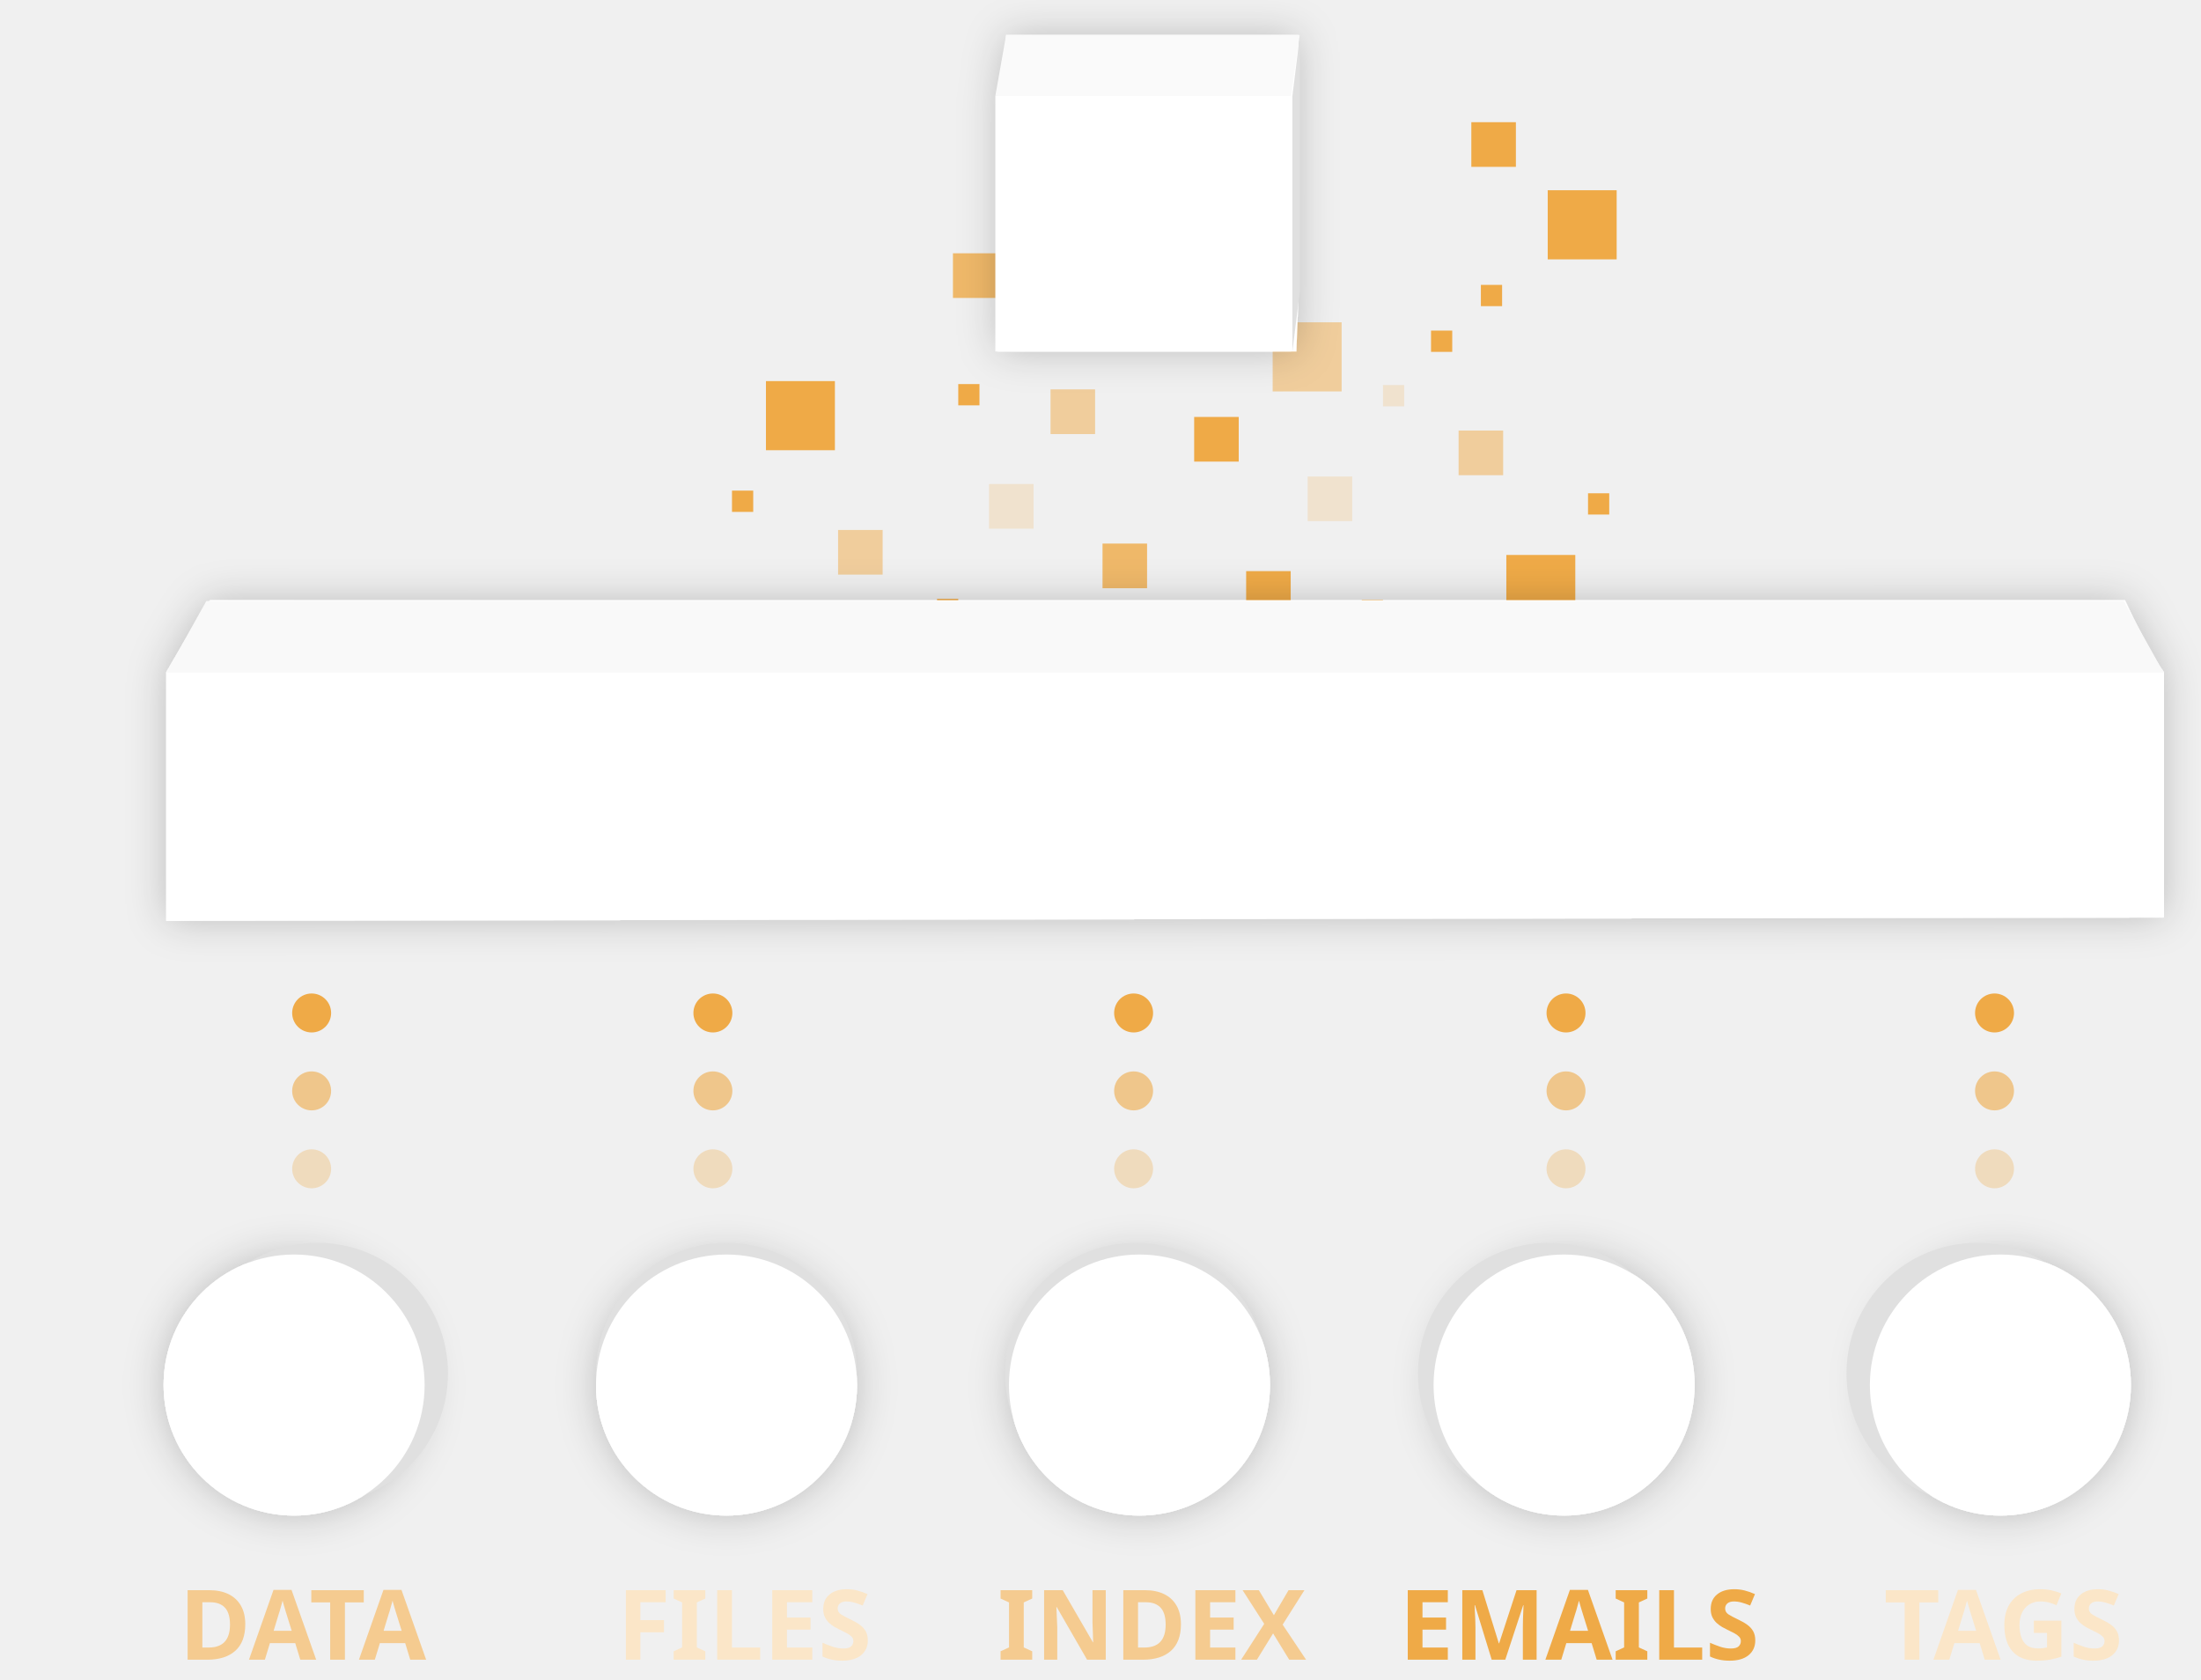
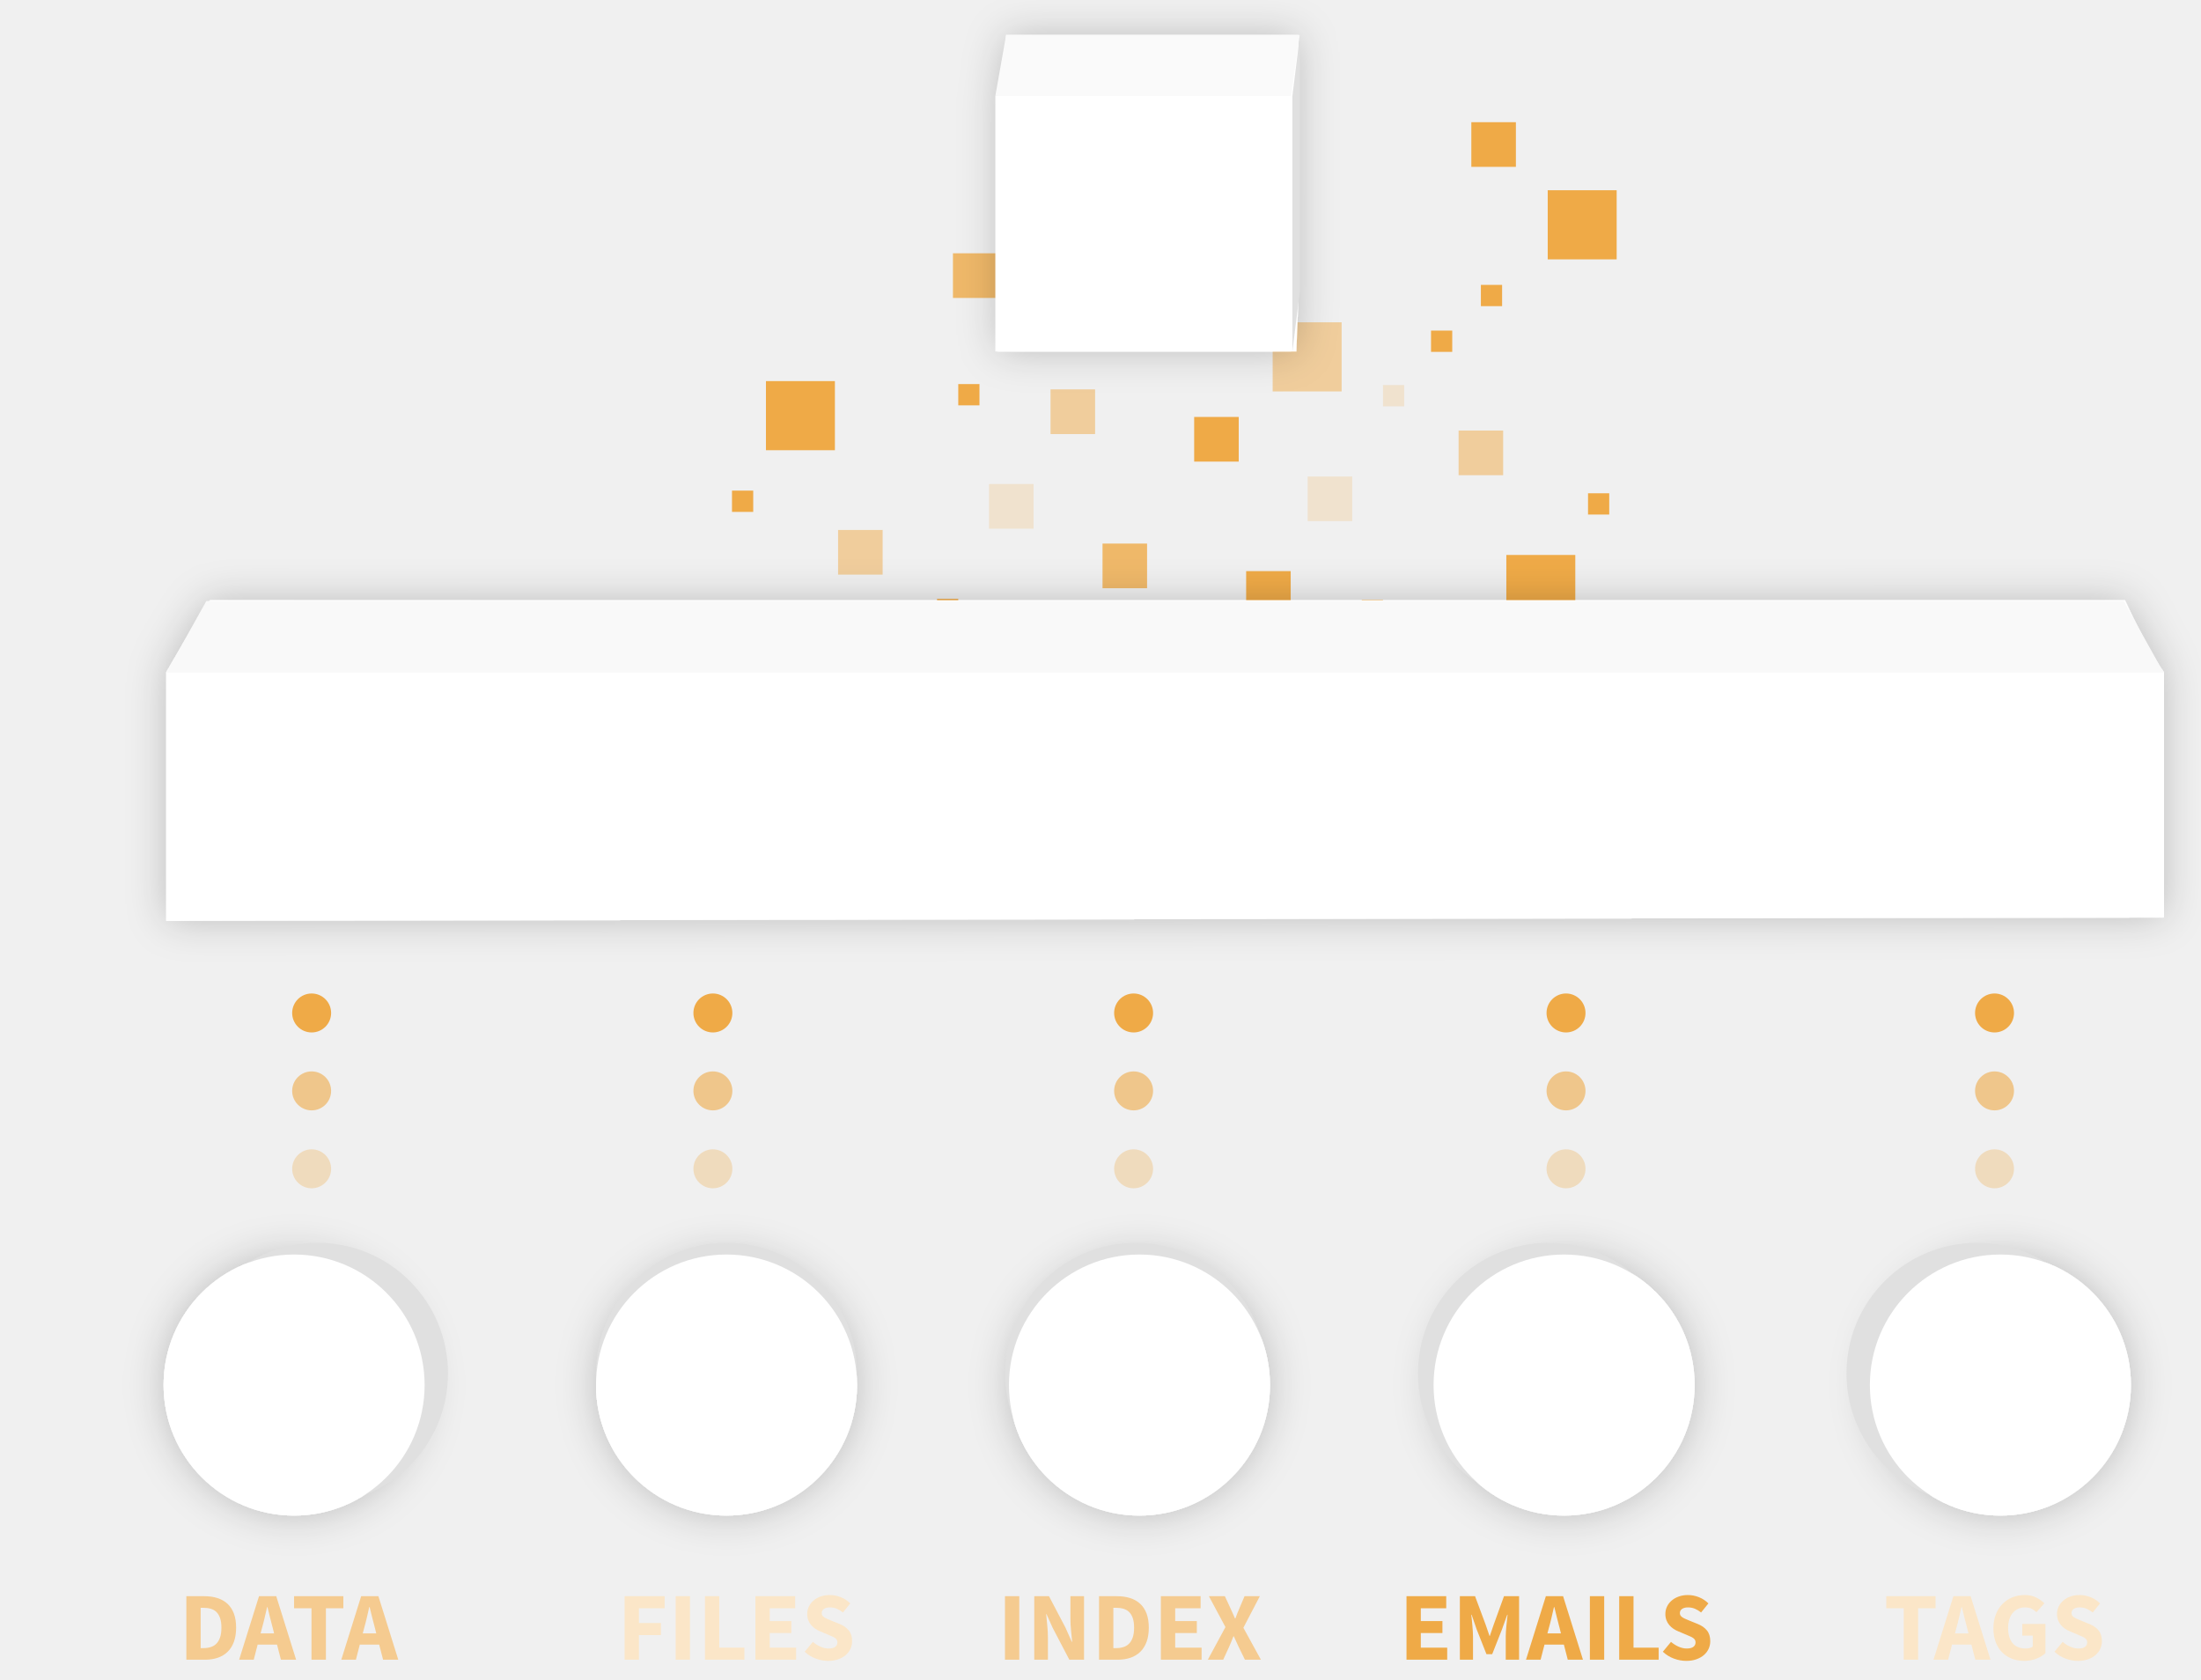
<svg xmlns="http://www.w3.org/2000/svg" width="565px" height="431px" viewBox="0 0 565 431" version="1.1">
  <defs>
    <filter x="-50%" y="-50%" width="200%" height="200%" filterUnits="objectBoundingBox" id="filter-1">
      <feOffset dx="0" dy="0" in="SourceAlpha" result="shadowOffsetOuter1" />
      <feGaussianBlur stdDeviation="5" in="shadowOffsetOuter1" result="shadowBlurOuter1" />
      <feColorMatrix values="0 0 0 0 0   0 0 0 0 0   0 0 0 0 0  0 0 0 0.21 0" in="shadowBlurOuter1" type="matrix" result="shadowMatrixOuter1" />
      <feMerge>
        <feMergeNode in="shadowMatrixOuter1" />
        <feMergeNode in="SourceGraphic" />
      </feMerge>
    </filter>
    <filter x="-50%" y="-50%" width="200%" height="200%" filterUnits="objectBoundingBox" id="filter-2">
      <feOffset dx="0" dy="0" in="SourceAlpha" result="shadowOffsetOuter1" />
      <feGaussianBlur stdDeviation="5" in="shadowOffsetOuter1" result="shadowBlurOuter1" />
      <feColorMatrix values="0 0 0 0 0   0 0 0 0 0   0 0 0 0 0  0 0 0 0.21 0" in="shadowBlurOuter1" type="matrix" result="shadowMatrixOuter1" />
      <feMerge>
        <feMergeNode in="shadowMatrixOuter1" />
        <feMergeNode in="SourceGraphic" />
      </feMerge>
    </filter>
    <filter x="-50%" y="-50%" width="200%" height="200%" filterUnits="objectBoundingBox" id="filter-3">
      <feOffset dx="0" dy="0" in="SourceAlpha" result="shadowOffsetOuter1" />
      <feGaussianBlur stdDeviation="5" in="shadowOffsetOuter1" result="shadowBlurOuter1" />
      <feColorMatrix values="0 0 0 0 0   0 0 0 0 0   0 0 0 0 0  0 0 0 0.21 0" in="shadowBlurOuter1" type="matrix" result="shadowMatrixOuter1" />
      <feMerge>
        <feMergeNode in="shadowMatrixOuter1" />
        <feMergeNode in="SourceGraphic" />
      </feMerge>
    </filter>
    <filter x="-50%" y="-50%" width="200%" height="200%" filterUnits="objectBoundingBox" id="filter-4">
      <feOffset dx="0" dy="0" in="SourceAlpha" result="shadowOffsetOuter1" />
      <feGaussianBlur stdDeviation="5" in="shadowOffsetOuter1" result="shadowBlurOuter1" />
      <feColorMatrix values="0 0 0 0 0   0 0 0 0 0   0 0 0 0 0  0 0 0 0.21 0" in="shadowBlurOuter1" type="matrix" result="shadowMatrixOuter1" />
      <feMerge>
        <feMergeNode in="shadowMatrixOuter1" />
        <feMergeNode in="SourceGraphic" />
      </feMerge>
    </filter>
    <filter x="-50%" y="-50%" width="200%" height="200%" filterUnits="objectBoundingBox" id="filter-5">
      <feOffset dx="0" dy="0" in="SourceAlpha" result="shadowOffsetOuter1" />
      <feGaussianBlur stdDeviation="5" in="shadowOffsetOuter1" result="shadowBlurOuter1" />
      <feColorMatrix values="0 0 0 0 0   0 0 0 0 0   0 0 0 0 0  0 0 0 0.21 0" in="shadowBlurOuter1" type="matrix" result="shadowMatrixOuter1" />
      <feMerge>
        <feMergeNode in="shadowMatrixOuter1" />
        <feMergeNode in="SourceGraphic" />
      </feMerge>
    </filter>
    <filter x="-50%" y="-50%" width="200%" height="200%" filterUnits="objectBoundingBox" id="filter-6">
      <feOffset dx="0" dy="0" in="SourceAlpha" result="shadowOffsetOuter1" />
      <feGaussianBlur stdDeviation="5" in="shadowOffsetOuter1" result="shadowBlurOuter1" />
      <feColorMatrix values="0 0 0 0 0   0 0 0 0 0   0 0 0 0 0  0 0 0 0.21 0" in="shadowBlurOuter1" type="matrix" result="shadowMatrixOuter1" />
      <feMerge>
        <feMergeNode in="shadowMatrixOuter1" />
        <feMergeNode in="SourceGraphic" />
      </feMerge>
    </filter>
    <filter x="-50%" y="-50%" width="200%" height="200%" filterUnits="objectBoundingBox" id="filter-7">
      <feOffset dx="0" dy="0" in="SourceAlpha" result="shadowOffsetOuter1" />
      <feGaussianBlur stdDeviation="5" in="shadowOffsetOuter1" result="shadowBlurOuter1" />
      <feColorMatrix values="0 0 0 0 0   0 0 0 0 0   0 0 0 0 0  0 0 0 0.21 0" in="shadowBlurOuter1" type="matrix" result="shadowMatrixOuter1" />
      <feMerge>
        <feMergeNode in="shadowMatrixOuter1" />
        <feMergeNode in="SourceGraphic" />
      </feMerge>
    </filter>
  </defs>
  <g id="Design" stroke="none" stroke-width="1" fill="none" fill-rule="evenodd">
    <g id="5a-architecture" transform="translate(-414, -3045)">
      <g id="4" transform="translate(386, 2803)">
-         <g id="ILLU" transform="translate(70, 251)">
+         <g id="Group" transform="translate(70, 251)">
          <g id="Appro-App" transform="translate(144, 22)" fill="#EFAA47">
            <g id="Page-1-+-Page-1-Copy">
              <g id="Page-1" transform="translate(0, 20)">
                <path d="M10.62,46.819 L28.32,46.819 L28.32,64.558 L10.62,64.558 L10.62,46.819 Z" id="Fill-11" />
                <path d="M0,158.169 L17.7,158.169 L17.7,140.429 L0,140.429 L0,158.169 Z" id="Fill-12" opacity="0.2" />
                <path d="M42.208,116.685 L47.654,116.685 L47.654,122.144 L42.208,122.144 L42.208,116.685 Z" id="Fill-15" />
                <path d="M29.409,128.421 L34.855,128.421 L34.855,133.879 L29.409,133.879 L29.409,128.421 Z" id="Fill-16" />
                <path d="M1.906,80.388 L7.352,80.388 L7.352,74.929 L1.906,74.929 L1.906,80.388 Z" id="Fill-17" />
                <path d="M29.137,85.027 L40.574,85.027 L40.574,96.49 L29.137,96.49 L29.137,85.027 Z" id="Fill-21" opacity="0.5" />
                <path d="M25.869,164.173 L37.306,164.173 L37.306,175.635 L25.869,175.635 L25.869,164.173 Z" id="Fill-22" />
                <g id="Group" transform="translate(54, 0)">
                  <path d="M25.863,0.64 L43.563,0.64 L43.563,18.379 L25.863,18.379 L25.863,0.64 Z" id="Fill-13" />
                  <path d="M16.605,106.531 L34.305,106.531 L34.305,124.271 L16.605,124.271 L16.605,106.531 Z" id="Fill-14" />
                  <path d="M5.985,47.581 L11.431,47.581 L11.431,53.04 L5.985,53.04 L5.985,47.581 Z" id="Fill-18" />
                  <path d="M42.202,27.113 L47.648,27.113 L47.648,32.571 L42.202,32.571 L42.202,27.113 Z" id="Fill-19" />
                  <path d="M0.538,102.71 L5.985,102.71 L5.985,108.169 L0.538,108.169 L0.538,102.71 Z" id="Fill-20" />
                  <path d="M4.623,14.012 L16.06,14.012 L16.06,25.475 L4.623,25.475 L4.623,14.012 Z" id="Fill-23" opacity="0.8" />
                  <path d="M29.675,48.946 L41.112,48.946 L41.112,60.408 L29.675,60.408 L29.675,48.946 Z" id="Fill-24" opacity="0.5" />
                  <path d="M13.882,73.235 L25.318,73.235 L25.318,84.698 L13.882,84.698 L13.882,73.235 Z" id="Fill-25" opacity="0.2" />
                  <path d="M43.018,99.981 L54.455,99.981 L54.455,88.519 L43.018,88.519 L43.018,99.981 Z" id="Fill-26" opacity="0.8" />
                </g>
                <path d="M9.803,109.044 L21.24,109.044 L21.24,120.506 L9.803,120.506 L9.803,109.044 Z" id="Fill-27" />
                <path d="M42.208,133.606 L53.645,133.606 L53.645,145.069 L42.208,145.069 L42.208,133.606 Z" id="Fill-28" opacity="0.5" />
              </g>
              <g id="Page-1-Copy" transform="translate(157, 98.5) rotate(-180) translate(-157, -98.5) translate(85, 0)">
                <path d="M10.62,67.819 L28.32,67.819 L28.32,85.558 L10.62,85.558 L10.62,67.819 Z" id="Fill-11" />
                <path d="M2.84217094e-14,179.169 L17.7,179.169 L17.7,161.429 L2.84217094e-14,161.429 L2.84217094e-14,179.169 Z" id="Fill-12" />
                <path d="M42.208,137.685 L47.654,137.685 L47.654,143.144 L42.208,143.144 L42.208,137.685 Z" id="Fill-15" />
                <path d="M29.409,149.421 L34.855,149.421 L34.855,154.879 L29.409,154.879 L29.409,149.421 Z" id="Fill-16" />
                <path d="M1.906,101.388 L7.352,101.388 L7.352,95.929 L1.906,95.929 L1.906,101.388 Z" id="Fill-17" />
                <path d="M29.137,106.027 L40.574,106.027 L40.574,117.49 L29.137,117.49 L29.137,106.027 Z" id="Fill-21" opacity="0.5" />
                <path d="M25.869,185.173 L37.306,185.173 L37.306,196.635 L25.869,196.635 L25.869,185.173 Z" id="Fill-22" />
                <g id="Group" transform="translate(54, 21)">
                  <path d="M25.863,0.64 L43.563,0.64 L43.563,18.379 L25.863,18.379 L25.863,0.64 Z" id="Fill-13" opacity="0.8" />
                  <path d="M16.605,106.531 L34.305,106.531 L34.305,124.271 L16.605,124.271 L16.605,106.531 Z" id="Fill-14" opacity="0.5" />
                  <path d="M5.985,47.581 L11.431,47.581 L11.431,53.04 L5.985,53.04 L5.985,47.581 Z" id="Fill-18" />
                  <path d="M42.202,27.113 L47.648,27.113 L47.648,32.571 L42.202,32.571 L42.202,27.113 Z" id="Fill-19" />
                  <path d="M0.538,102.71 L5.985,102.71 L5.985,108.169 L0.538,108.169 L0.538,102.71 Z" id="Fill-20" opacity="0.2" />
                  <path d="M4.623,14.012 L16.06,14.012 L16.06,25.475 L4.623,25.475 L4.623,14.012 Z" id="Fill-23" />
                  <path d="M29.675,48.946 L41.112,48.946 L41.112,60.408 L29.675,60.408 L29.675,48.946 Z" id="Fill-24" />
                  <path d="M13.882,73.235 L25.318,73.235 L25.318,84.698 L13.882,84.698 L13.882,73.235 Z" id="Fill-25" opacity="0.2" />
                  <path d="M43.018,99.981 L54.455,99.981 L54.455,88.519 L43.018,88.519 L43.018,99.981 Z" id="Fill-26" />
                </g>
                <path d="M99.803,0.044 L111.24,0.044 L111.24,11.506 L99.803,11.506 L99.803,0.044 Z" id="Fill-27" />
                <path d="M132.208,24.606 L143.645,24.606 L143.645,36.069 L132.208,36.069 L132.208,24.606 Z" id="Fill-28" opacity="0.8" />
              </g>
            </g>
          </g>
          <g id="Cube-Copy">
            <path d="M214.097,67.619 C214.132,53.794 214.097,0 214.097,0 L289.091,0 C289.091,0 290.144,10.614 291.309,15.537 L291.309,81.216 L214.603,81.216 C214.603,81.216 214.603,79.91 214.097,67.619 Z" id="Rectangle-64-Copy-3" fill="#FFFFFF" filter="url(#filter-1)" transform="translate(252.7028, 40.60796) scale(-1, 1) translate(-252.7028, -40.60796) " />
            <g id="Illu" transform="translate(213, 0)">
              <path d="M0.504,15.618 L76.395,15.618 L76.395,81.216 L0.504,81.216 L0.504,15.618 Z" id="Rectangle-64" fill="#FFFFFF" />
              <path d="M76.764,15.618 L78.699,0 L78.699,65.597 L76.764,81.216 L76.764,15.618 Z" id="Rectangle-64-Copy-2" fill="#E0E0E0" />
              <path d="M0.504,15.618 L76.395,15.618 L78.637,0 L3.267,0 L0.504,15.618 Z" id="Rectangle-64-Copy" fill="#FAFAFA" />
            </g>
            <g id="Bar" transform="translate(0, 145)">
              <path d="M0.667,18.536 C0.667,18.536 9.12,3.913 11.921,0.042 C18.886,0.107 503.492,0.042 503.492,0.042 C503.492,0.042 509.74,13.751 513.508,18.536 L513.508,81.476 L0.667,82.384 L0.667,18.536 Z" id="Rectangle-64-Copy-3" fill="#FFFFFF" filter="url(#filter-2)" />
              <g id="Illu" transform="translate(0.702567, 0)">
                <rect id="Rectangle-64" fill="#FFFFFF" x="0.011" y="18.616" width="512.679" height="62.932" />
                <path d="M0.011,0.264 L512.69,0.264 L502.436,18.616 L10.265,18.616 L0.011,0.264 Z" id="Rectangle-64-Copy-8" fill="#F9F9F9" transform="translate(256.3506, 9.439831) scale(1, -1) translate(-256.3506, -9.439831) " />
              </g>
            </g>
          </g>
          <g id="Cercle-1" transform="translate(0, 310)">
            <circle id="Oval-213-Copy" fill="#FFFFFF" filter="url(#filter-3)" cx="33.5" cy="36.5" r="33.5" />
            <g id="Illu">
              <circle id="Oval-213" fill="#E0E0E0" cx="39.5" cy="33.5" r="33.5" />
              <circle id="Oval-213-Copy-2" fill="#FFFFFF" cx="33.5" cy="36.5" r="33.5" />
            </g>
          </g>
          <g id="Cercle-1-Copy" transform="translate(111, 310)">
            <circle id="Oval-213-Copy" fill="#FFFFFF" filter="url(#filter-4)" cx="33.5" cy="36.5" r="33.5" />
            <g id="Illu">
              <circle id="Oval-213" fill="#E0E0E0" cx="33.5" cy="33.5" r="33.5" />
              <circle id="Oval-213-Copy-2" fill="#FFFFFF" cx="33.5" cy="36.5" r="33.5" />
            </g>
          </g>
          <g id="Cercle-1-Copy-2" transform="translate(216, 310)">
            <circle id="Oval-213-Copy" fill="#FFFFFF" filter="url(#filter-5)" cx="34.5" cy="36.5" r="33.5" />
            <g id="Illu">
              <circle id="Oval-213" fill="#E0E0E0" cx="33.5" cy="33.5" r="33.5" />
              <circle id="Oval-213-Copy-2" fill="#FFFFFF" cx="34.5" cy="36.5" r="33.5" />
            </g>
          </g>
          <g id="Cercle-1-Copy-3" transform="translate(322, 310)">
            <circle id="Oval-213-Copy" fill="#FFFFFF" filter="url(#filter-6)" cx="37.5" cy="36.5" r="33.5" />
            <g id="Illu">
              <circle id="Oval-213" fill="#E0E0E0" cx="33.5" cy="33.5" r="33.5" />
              <circle id="Oval-213-Copy-2" fill="#FFFFFF" cx="37.5" cy="36.5" r="33.5" />
            </g>
          </g>
          <g id="Cercle-1-Copy-4" transform="translate(432, 310)">
            <circle id="Oval-213-Copy" fill="#FFFFFF" filter="url(#filter-7)" cx="39.5" cy="36.5" r="33.5" />
            <g id="Illu">
              <circle id="Oval-213" fill="#E0E0E0" cx="33.5" cy="33.5" r="33.5" />
              <circle id="Oval-213-Copy-2" fill="#FFFFFF" cx="39.5" cy="36.5" r="33.5" />
            </g>
          </g>
          <g id="Dot" transform="translate(254, 271) rotate(-90) translate(-254, -271) translate(229, 50)" fill="#EFAA47">
            <circle id="Oval-56-Copy-8" opacity="0.3" cx="5" cy="5" r="5" />
            <circle id="Oval-56-Copy-9" opacity="0.6" cx="25" cy="5" r="5" />
            <circle id="Oval-56-Copy-10" cx="45" cy="5" r="5" />
            <circle id="Oval-56-Copy-84" opacity="0.3" cx="5" cy="108" r="5" />
            <circle id="Oval-56-Copy-83" opacity="0.6" cx="25" cy="108" r="5" />
            <circle id="Oval-56-Copy-82" cx="45" cy="108" r="5" />
            <circle id="Oval-56-Copy-87" opacity="0.3" cx="5" cy="216" r="5" />
            <circle id="Oval-56-Copy-86" opacity="0.6" cx="25" cy="216" r="5" />
            <circle id="Oval-56-Copy-85" cx="45" cy="216" r="5" />
            <circle id="Oval-56-Copy-90" opacity="0.3" cx="5" cy="327" r="5" />
            <circle id="Oval-56-Copy-89" opacity="0.6" cx="25" cy="327" r="5" />
            <circle id="Oval-56-Copy-88" cx="45" cy="327" r="5" />
            <circle id="Oval-56-Copy-93" opacity="0.3" cx="5" cy="437" r="5" />
            <circle id="Oval-56-Copy-92" opacity="0.6" cx="25" cy="437" r="5" />
            <circle id="Oval-56-Copy-91" cx="45" cy="437" r="5" />
          </g>
-           <text id="DATA" font-family="Source Sans Pro" font-size="25" font-weight="bold" fill="#F5CB90">
-             <tspan x="3.913" y="417">DATA</tspan>
-           </text>
-           <text id="FILES" font-family="Source Sans Pro" font-size="25" font-weight="bold" fill="#FBE6C8">
-             <tspan x="116.412" y="417">FILES</tspan>
-           </text>
-           <text id="INDEX" font-family="Source Sans Pro" font-size="25" font-weight="bold" fill="#F5CB90">
-             <tspan x="214.05" y="417">INDEX</tspan>
-           </text>
-           <text id="EMAILS" font-family="Source Sans Pro" font-size="25" font-weight="bold" fill="#EFAA47">
-             <tspan x="317.125" y="417">EMAILS</tspan>
-           </text>
-           <text id="TAGS" font-family="Source Sans Pro" font-size="25" font-weight="bold" fill="#FBE6C8">
-             <tspan x="441.587" y="417">TAGS</tspan>
-           </text>
+           <path d="M5.838,400.7 L10.438,400.7 C11.688,400.7 12.812,400.858 13.812,401.175 C14.813,401.492 15.671,401.979 16.387,402.637 C17.104,403.296 17.654,404.133 18.038,405.15 C18.421,406.167 18.613,407.375 18.613,408.775 C18.613,410.175 18.421,411.392 18.038,412.425 C17.654,413.458 17.113,414.312 16.413,414.988 C15.712,415.663 14.875,416.167 13.9,416.5 C12.925,416.833 11.838,417 10.637,417 L5.838,417 L5.838,400.7 Z M10.213,414.025 C10.913,414.025 11.546,413.933 12.113,413.75 C12.679,413.567 13.162,413.271 13.562,412.863 C13.963,412.454 14.275,411.917 14.5,411.25 C14.725,410.583 14.838,409.758 14.838,408.775 C14.838,407.808 14.725,406.996 14.5,406.337 C14.275,405.679 13.963,405.154 13.562,404.762 C13.162,404.371 12.679,404.092 12.113,403.925 C11.546,403.758 10.913,403.675 10.213,403.675 L9.512,403.675 L9.512,414.025 L10.213,414.025 Z M28.363,410.25 L27.988,408.75 C27.754,407.933 27.529,407.067 27.312,406.15 C27.096,405.233 26.879,404.35 26.663,403.5 L26.562,403.5 C26.362,404.367 26.158,405.254 25.95,406.163 C25.742,407.071 25.521,407.933 25.288,408.75 L24.887,410.25 L28.363,410.25 Z M29.113,413.125 L24.137,413.125 L23.137,417 L19.387,417 L24.488,400.7 L28.913,400.7 L34.013,417 L30.113,417 L29.113,413.125 Z M37.962,403.8 L33.487,403.8 L33.487,400.7 L46.138,400.7 L46.138,403.8 L41.663,403.8 L41.663,417 L37.962,417 L37.962,403.8 Z M54.587,410.25 L54.212,408.75 C53.979,407.933 53.754,407.067 53.538,406.15 C53.321,405.233 53.104,404.35 52.888,403.5 L52.788,403.5 C52.587,404.367 52.383,405.254 52.175,406.163 C51.967,407.071 51.746,407.933 51.513,408.75 L51.112,410.25 L54.587,410.25 Z M55.337,413.125 L50.362,413.125 L49.362,417 L45.612,417 L50.712,400.7 L55.138,400.7 L60.237,417 L56.337,417 L55.337,413.125 Z" id="DATA" fill="#F5CB90" />
+           <path d="M118.338,400.7 L128.613,400.7 L128.613,403.8 L122.013,403.8 L122.013,407.575 L127.662,407.575 L127.662,410.675 L122.013,410.675 L122.013,417 L118.338,417 L118.338,400.7 Z M131.438,400.7 L135.113,400.7 L135.113,417 L131.438,417 L131.438,400.7 Z M138.963,400.7 L142.637,400.7 L142.637,413.9 L149.088,413.9 L149.088,417 L138.963,417 L138.963,400.7 Z M151.912,400.7 L162.113,400.7 L162.113,403.8 L155.588,403.8 L155.588,407.075 L161.137,407.075 L161.137,410.15 L155.588,410.15 L155.588,413.9 L162.363,413.9 L162.363,417 L151.912,417 L151.912,400.7 Z M166.662,412.425 C167.246,412.925 167.892,413.333 168.6,413.65 C169.308,413.967 170.004,414.125 170.688,414.125 C171.454,414.125 172.025,413.983 172.4,413.7 C172.775,413.417 172.963,413.033 172.963,412.55 C172.963,412.3 172.908,412.083 172.8,411.9 C172.692,411.717 172.533,411.554 172.325,411.413 C172.117,411.271 171.867,411.138 171.575,411.012 C171.283,410.887 170.963,410.75 170.613,410.6 L168.488,409.7 C168.071,409.533 167.667,409.317 167.275,409.05 C166.883,408.783 166.533,408.471 166.225,408.113 C165.917,407.754 165.671,407.338 165.488,406.863 C165.304,406.387 165.213,405.85 165.213,405.25 C165.213,404.583 165.354,403.954 165.637,403.363 C165.921,402.771 166.321,402.254 166.838,401.812 C167.354,401.371 167.967,401.025 168.675,400.775 C169.383,400.525 170.162,400.4 171.012,400.4 C171.963,400.4 172.9,400.583 173.825,400.95 C174.75,401.317 175.562,401.85 176.262,402.55 L174.387,404.875 C173.854,404.458 173.321,404.138 172.787,403.913 C172.254,403.687 171.663,403.575 171.012,403.575 C170.379,403.575 169.875,403.704 169.5,403.962 C169.125,404.221 168.938,404.583 168.938,405.05 C168.938,405.3 169,405.512 169.125,405.688 C169.25,405.863 169.425,406.021 169.65,406.163 C169.875,406.304 170.137,406.437 170.438,406.562 C170.738,406.688 171.062,406.825 171.412,406.975 L173.512,407.825 C174.513,408.225 175.3,408.775 175.875,409.475 C176.45,410.175 176.738,411.1 176.738,412.25 C176.738,412.933 176.6,413.579 176.325,414.188 C176.05,414.796 175.65,415.329 175.125,415.788 C174.6,416.246 173.954,416.612 173.188,416.887 C172.421,417.163 171.554,417.3 170.588,417.3 C169.521,417.3 168.458,417.104 167.4,416.712 C166.342,416.321 165.396,415.733 164.562,414.95 L166.662,412.425 Z" id="FILES" fill="#FBE6C8" />
+           <path d="M215.975,400.7 L219.65,400.7 L219.65,417 L215.975,417 L215.975,400.7 Z M223.5,400.7 L227.275,400.7 L231.525,408.8 L233.125,412.4 L233.225,412.4 C233.142,411.533 233.046,410.567 232.938,409.5 C232.829,408.433 232.775,407.417 232.775,406.45 L232.775,400.7 L236.275,400.7 L236.275,417 L232.5,417 L228.25,408.875 L226.65,405.325 L226.55,405.325 C226.633,406.225 226.729,407.192 226.838,408.225 C226.946,409.258 227,410.258 227,411.225 L227,417 L223.5,417 L223.5,400.7 Z M240.125,400.7 L244.725,400.7 C245.975,400.7 247.1,400.858 248.1,401.175 C249.1,401.492 249.958,401.979 250.675,402.637 C251.392,403.296 251.942,404.133 252.325,405.15 C252.708,406.167 252.9,407.375 252.9,408.775 C252.9,410.175 252.708,411.392 252.325,412.425 C251.942,413.458 251.4,414.312 250.7,414.988 C250,415.663 249.163,416.167 248.188,416.5 C247.212,416.833 246.125,417 244.925,417 L240.125,417 L240.125,400.7 Z M244.5,414.025 C245.2,414.025 245.833,413.933 246.4,413.75 C246.967,413.567 247.45,413.271 247.85,412.863 C248.25,412.454 248.562,411.917 248.787,411.25 C249.013,410.583 249.125,409.758 249.125,408.775 C249.125,407.808 249.013,406.996 248.787,406.337 C248.562,405.679 248.25,405.154 247.85,404.762 C247.45,404.371 246.967,404.092 246.4,403.925 C245.833,403.758 245.2,403.675 244.5,403.675 L243.8,403.675 L243.8,414.025 L244.5,414.025 Z M256,400.7 L266.2,400.7 L266.2,403.8 L259.675,403.8 L259.675,407.075 L265.225,407.075 L265.225,410.15 L259.675,410.15 L259.675,413.9 L266.45,413.9 L266.45,417 L256,417 L256,400.7 Z M272.575,408.625 L268.325,400.7 L272.425,400.7 L273.85,403.775 C274.033,404.158 274.217,404.562 274.4,404.988 C274.583,405.413 274.792,405.883 275.025,406.4 L275.125,406.4 C275.308,405.883 275.487,405.413 275.663,404.988 C275.838,404.562 276.008,404.158 276.175,403.775 L277.475,400.7 L281.4,400.7 L277.175,408.8 L281.675,417 L277.575,417 L275.95,413.675 C275.75,413.242 275.554,412.813 275.363,412.387 C275.171,411.962 274.958,411.5 274.725,411 L274.625,411 C274.442,411.5 274.258,411.962 274.075,412.387 C273.892,412.813 273.708,413.242 273.525,413.675 L272,417 L268.05,417 L272.575,408.625 Z" id="INDEX" fill="#F5CB90" />
+           <path d="M319.05,400.7 L329.25,400.7 L329.25,403.8 L322.725,403.8 L322.725,407.075 L328.275,407.075 L328.275,410.15 L322.725,410.15 L322.725,413.9 L329.5,413.9 L329.5,417 L319.05,417 L319.05,400.7 Z M332.75,400.7 L336.65,400.7 L339.375,408.025 L340.35,410.875 L340.45,410.875 L341.425,408.025 L344.075,400.7 L347.95,400.7 L347.95,417 L344.525,417 L344.525,411.025 C344.525,410.625 344.542,410.183 344.575,409.7 C344.608,409.217 344.65,408.729 344.7,408.238 C344.75,407.746 344.8,407.263 344.85,406.788 C344.9,406.312 344.95,405.875 345,405.475 L344.9,405.475 L343.55,409.25 L341.05,415.575 L339.575,415.575 L337.075,409.25 L335.775,405.475 L335.675,405.475 C335.725,405.875 335.775,406.312 335.825,406.788 C335.875,407.263 335.921,407.746 335.962,408.238 C336.004,408.729 336.042,409.217 336.075,409.7 C336.108,410.183 336.125,410.625 336.125,411.025 L336.125,417 L332.75,417 L332.75,400.7 Z M358.7,410.25 L358.325,408.75 C358.092,407.933 357.867,407.067 357.65,406.15 C357.433,405.233 357.217,404.35 357,403.5 L356.9,403.5 C356.7,404.367 356.496,405.254 356.288,406.163 C356.079,407.071 355.858,407.933 355.625,408.75 L355.225,410.25 L358.7,410.25 Z M359.45,413.125 L354.475,413.125 L353.475,417 L349.725,417 L354.825,400.7 L359.25,400.7 L364.35,417 L360.45,417 L359.45,413.125 Z M366.125,400.7 L369.8,400.7 L369.8,417 L366.125,417 L366.125,400.7 Z M373.65,400.7 L377.325,400.7 L377.325,413.9 L383.775,413.9 L383.775,417 L373.65,417 L373.65,400.7 Z M386.95,412.425 C387.533,412.925 388.179,413.333 388.887,413.65 C389.596,413.967 390.292,414.125 390.975,414.125 C391.742,414.125 392.312,413.983 392.688,413.7 C393.063,413.417 393.25,413.033 393.25,412.55 C393.25,412.3 393.196,412.083 393.087,411.9 C392.979,411.717 392.821,411.554 392.613,411.413 C392.404,411.271 392.154,411.138 391.863,411.012 C391.571,410.887 391.25,410.75 390.9,410.6 L388.775,409.7 C388.358,409.533 387.954,409.317 387.562,409.05 C387.171,408.783 386.821,408.471 386.512,408.113 C386.204,407.754 385.958,407.338 385.775,406.863 C385.592,406.387 385.5,405.85 385.5,405.25 C385.5,404.583 385.642,403.954 385.925,403.363 C386.208,402.771 386.608,402.254 387.125,401.812 C387.642,401.371 388.254,401.025 388.962,400.775 C389.671,400.525 390.45,400.4 391.3,400.4 C392.25,400.4 393.187,400.583 394.113,400.95 C395.038,401.317 395.85,401.85 396.55,402.55 L394.675,404.875 C394.142,404.458 393.608,404.138 393.075,403.913 C392.542,403.687 391.95,403.575 391.3,403.575 C390.667,403.575 390.163,403.704 389.788,403.962 C389.412,404.221 389.225,404.583 389.225,405.05 C389.225,405.3 389.287,405.512 389.413,405.688 C389.538,405.863 389.712,406.021 389.938,406.163 C390.163,406.304 390.425,406.437 390.725,406.562 C391.025,406.688 391.35,406.825 391.7,406.975 L393.8,407.825 C394.8,408.225 395.587,408.775 396.163,409.475 C396.738,410.175 397.025,411.1 397.025,412.25 C397.025,412.933 396.888,413.579 396.613,414.188 C396.337,414.796 395.938,415.329 395.413,415.788 C394.887,416.246 394.242,416.612 393.475,416.887 C392.708,417.163 391.842,417.3 390.875,417.3 C389.808,417.3 388.746,417.104 387.688,416.712 C386.629,416.321 385.683,415.733 384.85,414.95 L386.95,412.425 Z" id="EMAILS" fill="#EFAA47" />
+           <path d="M446.688,403.8 L442.212,403.8 L442.212,400.7 L454.863,400.7 L454.863,403.8 L450.387,403.8 L450.387,417 L446.688,417 L446.688,403.8 Z M463.312,410.25 L462.938,408.75 C462.704,407.933 462.479,407.067 462.262,406.15 C462.046,405.233 461.829,404.35 461.613,403.5 L461.512,403.5 C461.312,404.367 461.108,405.254 460.9,406.163 C460.692,407.071 460.471,407.933 460.238,408.75 L459.837,410.25 L463.312,410.25 Z M464.062,413.125 L459.087,413.125 L458.087,417 L454.337,417 L459.438,400.7 L463.863,400.7 L468.962,417 L465.062,417 L464.062,413.125 Z M469.712,408.95 C469.712,407.6 469.925,406.396 470.35,405.337 C470.775,404.279 471.35,403.383 472.075,402.65 C472.8,401.917 473.65,401.358 474.625,400.975 C475.6,400.592 476.637,400.4 477.738,400.4 C478.888,400.4 479.883,400.617 480.725,401.05 C481.567,401.483 482.254,401.975 482.788,402.525 L480.762,404.8 C480.362,404.417 479.942,404.117 479.5,403.9 C479.058,403.683 478.488,403.575 477.788,403.575 C477.154,403.575 476.575,403.696 476.05,403.938 C475.525,404.179 475.071,404.525 474.688,404.975 C474.304,405.425 474.008,405.975 473.8,406.625 C473.592,407.275 473.488,408.008 473.488,408.825 C473.488,410.508 473.867,411.812 474.625,412.738 C475.383,413.663 476.529,414.125 478.062,414.125 C478.396,414.125 478.721,414.083 479.038,414 C479.354,413.917 479.612,413.792 479.812,413.625 L479.812,410.825 L477.113,410.825 L477.113,407.825 L483.062,407.825 L483.062,415.325 C482.479,415.875 481.713,416.342 480.762,416.725 C479.812,417.108 478.763,417.3 477.613,417.3 C476.512,417.3 475.483,417.121 474.525,416.762 C473.567,416.404 472.729,415.875 472.012,415.175 C471.296,414.475 470.733,413.604 470.325,412.562 C469.917,411.521 469.712,410.317 469.712,408.95 L469.712,408.95 Z M487.488,412.425 C488.071,412.925 488.717,413.333 489.425,413.65 C490.133,413.967 490.829,414.125 491.512,414.125 C492.279,414.125 492.85,413.983 493.225,413.7 C493.6,413.417 493.788,413.033 493.788,412.55 C493.788,412.3 493.733,412.083 493.625,411.9 C493.517,411.717 493.358,411.554 493.15,411.413 C492.942,411.271 492.692,411.138 492.4,411.012 C492.108,410.887 491.788,410.75 491.438,410.6 L489.312,409.7 C488.896,409.533 488.492,409.317 488.1,409.05 C487.708,408.783 487.358,408.471 487.05,408.113 C486.742,407.754 486.496,407.338 486.312,406.863 C486.129,406.387 486.038,405.85 486.038,405.25 C486.038,404.583 486.179,403.954 486.462,403.363 C486.746,402.771 487.146,402.254 487.663,401.812 C488.179,401.371 488.792,401.025 489.5,400.775 C490.208,400.525 490.987,400.4 491.837,400.4 C492.788,400.4 493.725,400.583 494.65,400.95 C495.575,401.317 496.387,401.85 497.087,402.55 L495.212,404.875 C494.679,404.458 494.146,404.138 493.613,403.913 C493.079,403.687 492.488,403.575 491.837,403.575 C491.204,403.575 490.7,403.704 490.325,403.962 C489.95,404.221 489.762,404.583 489.762,405.05 C489.762,405.3 489.825,405.512 489.95,405.688 C490.075,405.863 490.25,406.021 490.475,406.163 C490.7,406.304 490.962,406.437 491.262,406.562 C491.563,406.688 491.887,406.825 492.238,406.975 L494.337,407.825 C495.338,408.225 496.125,408.775 496.7,409.475 C497.275,410.175 497.562,411.1 497.562,412.25 C497.562,412.933 497.425,413.579 497.15,414.188 C496.875,414.796 496.475,415.329 495.95,415.788 C495.425,416.246 494.779,416.612 494.012,416.887 C493.246,417.163 492.379,417.3 491.413,417.3 C490.346,417.3 489.283,417.104 488.225,416.712 C487.167,416.321 486.221,415.733 485.387,414.95 L487.488,412.425 Z" id="TAGS" fill="#FBE6C8" />
        </g>
      </g>
    </g>
  </g>
</svg>
